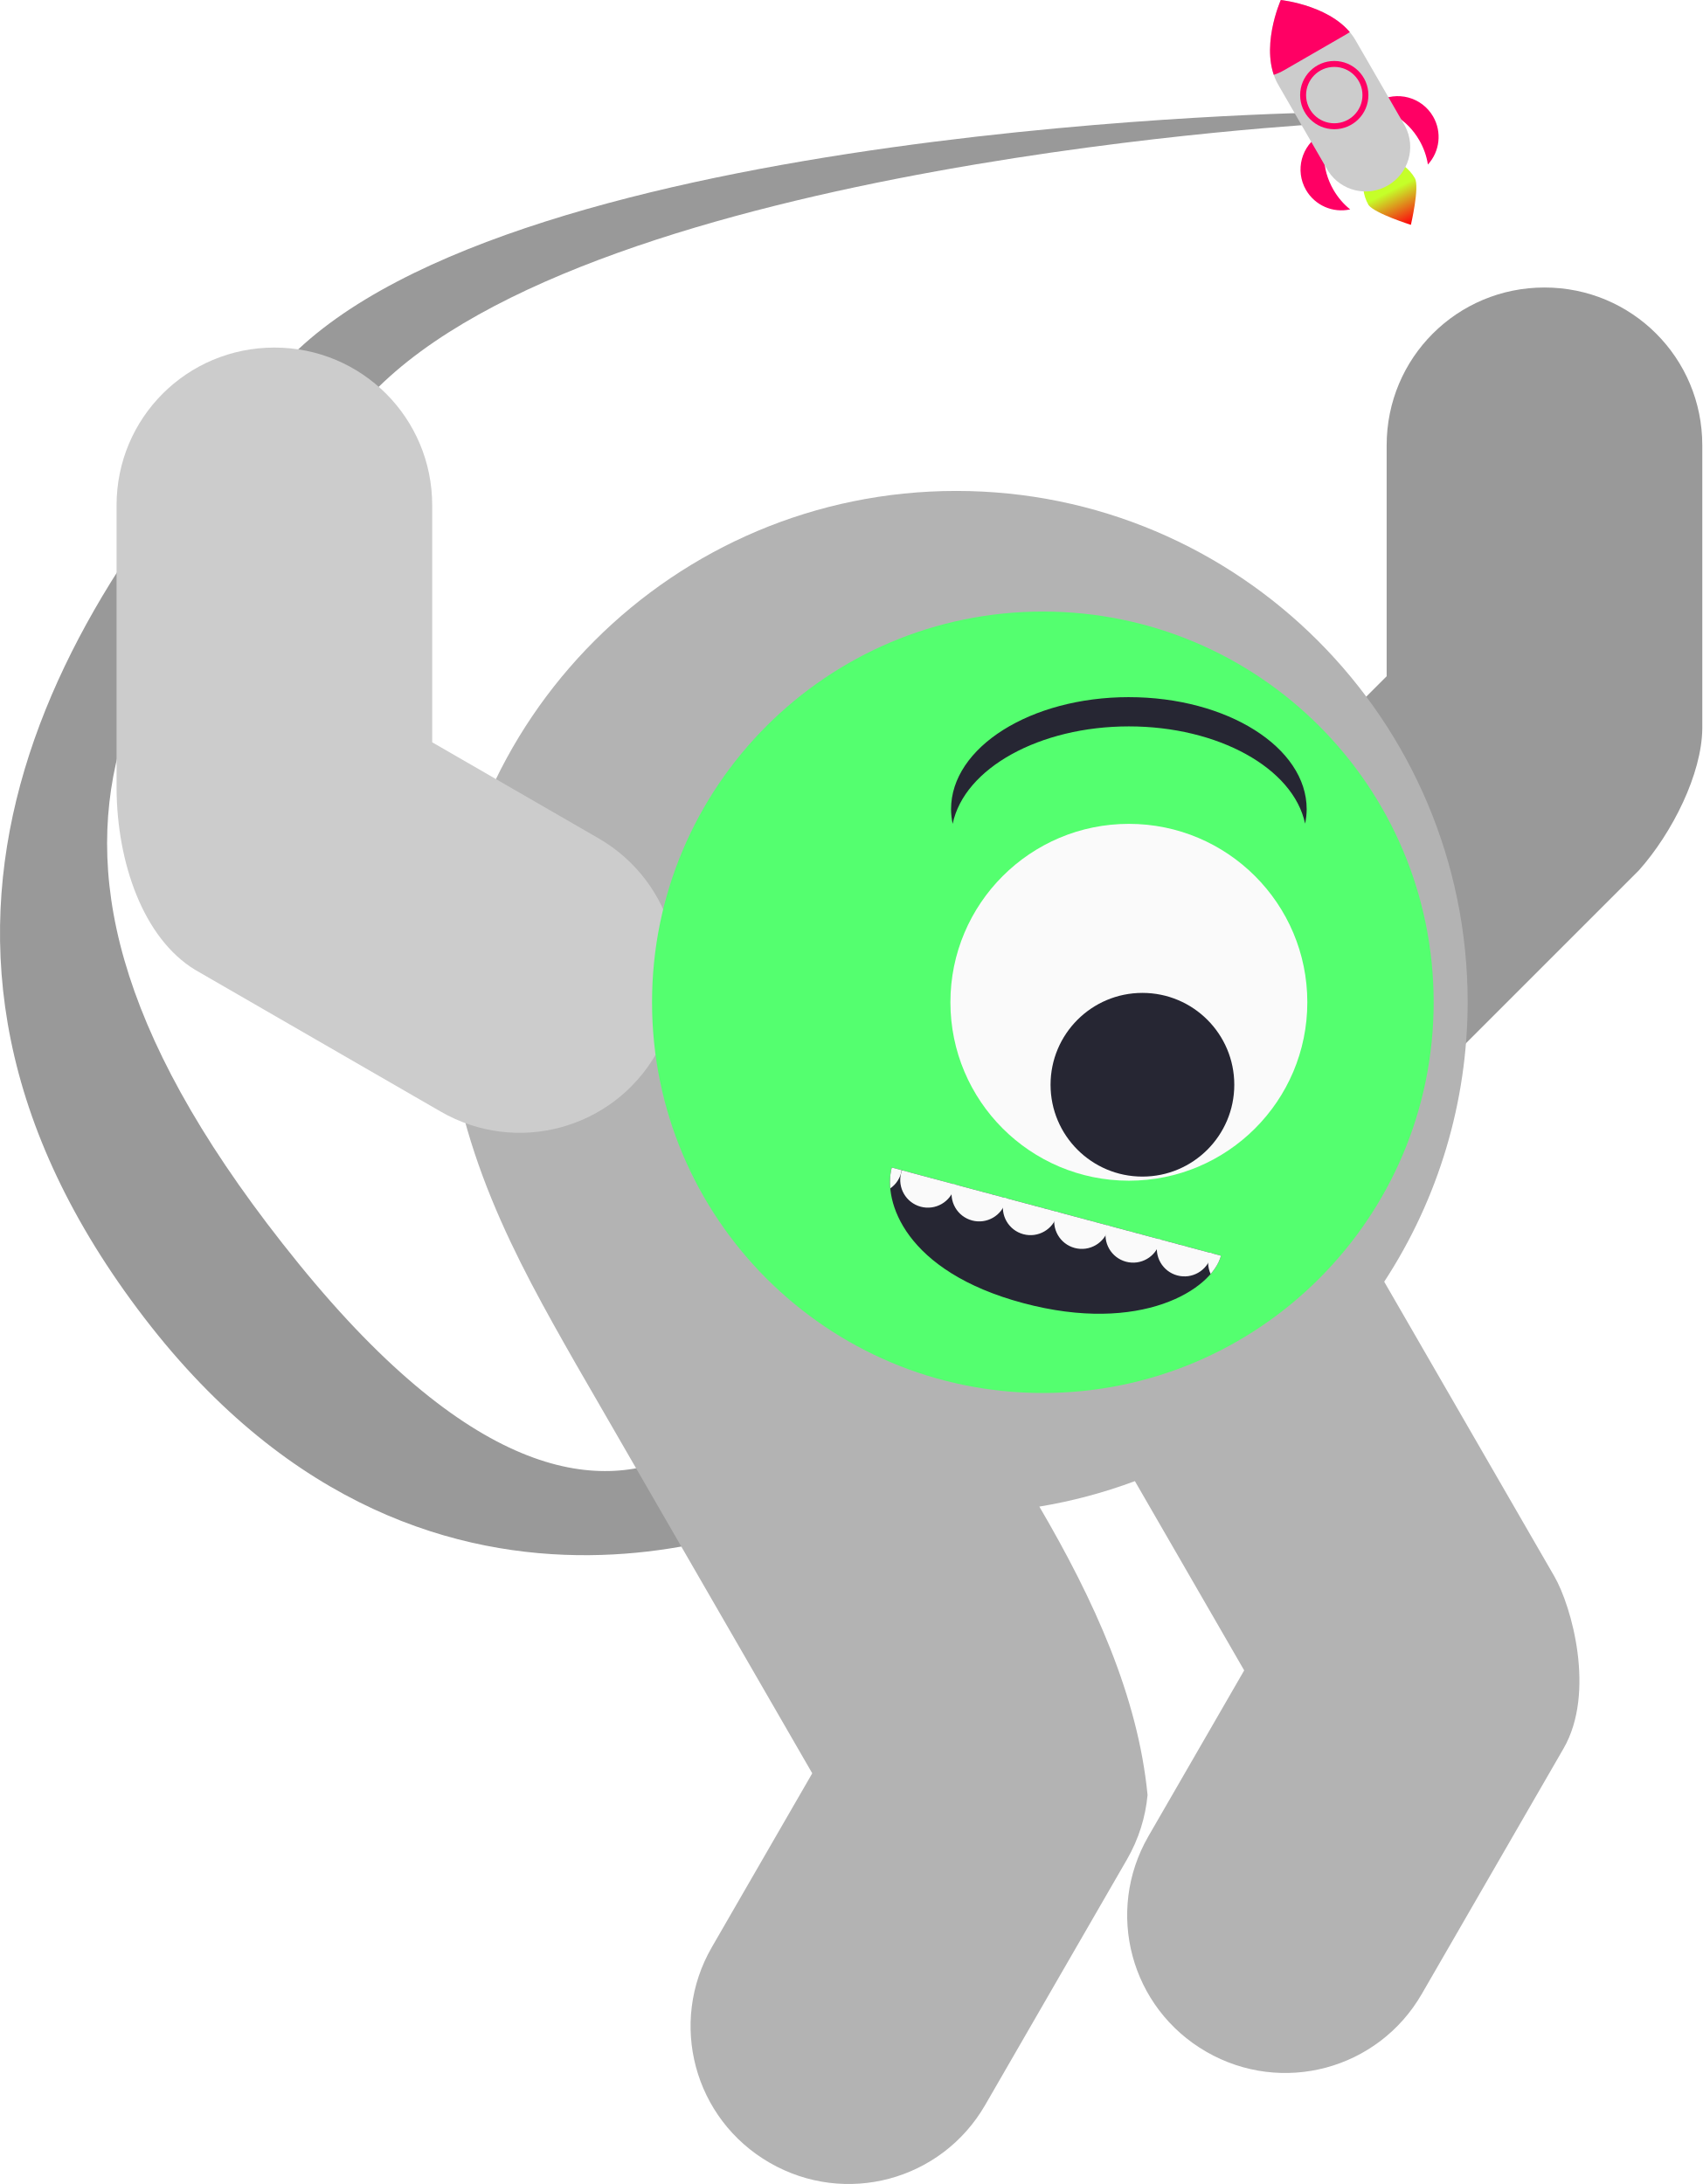
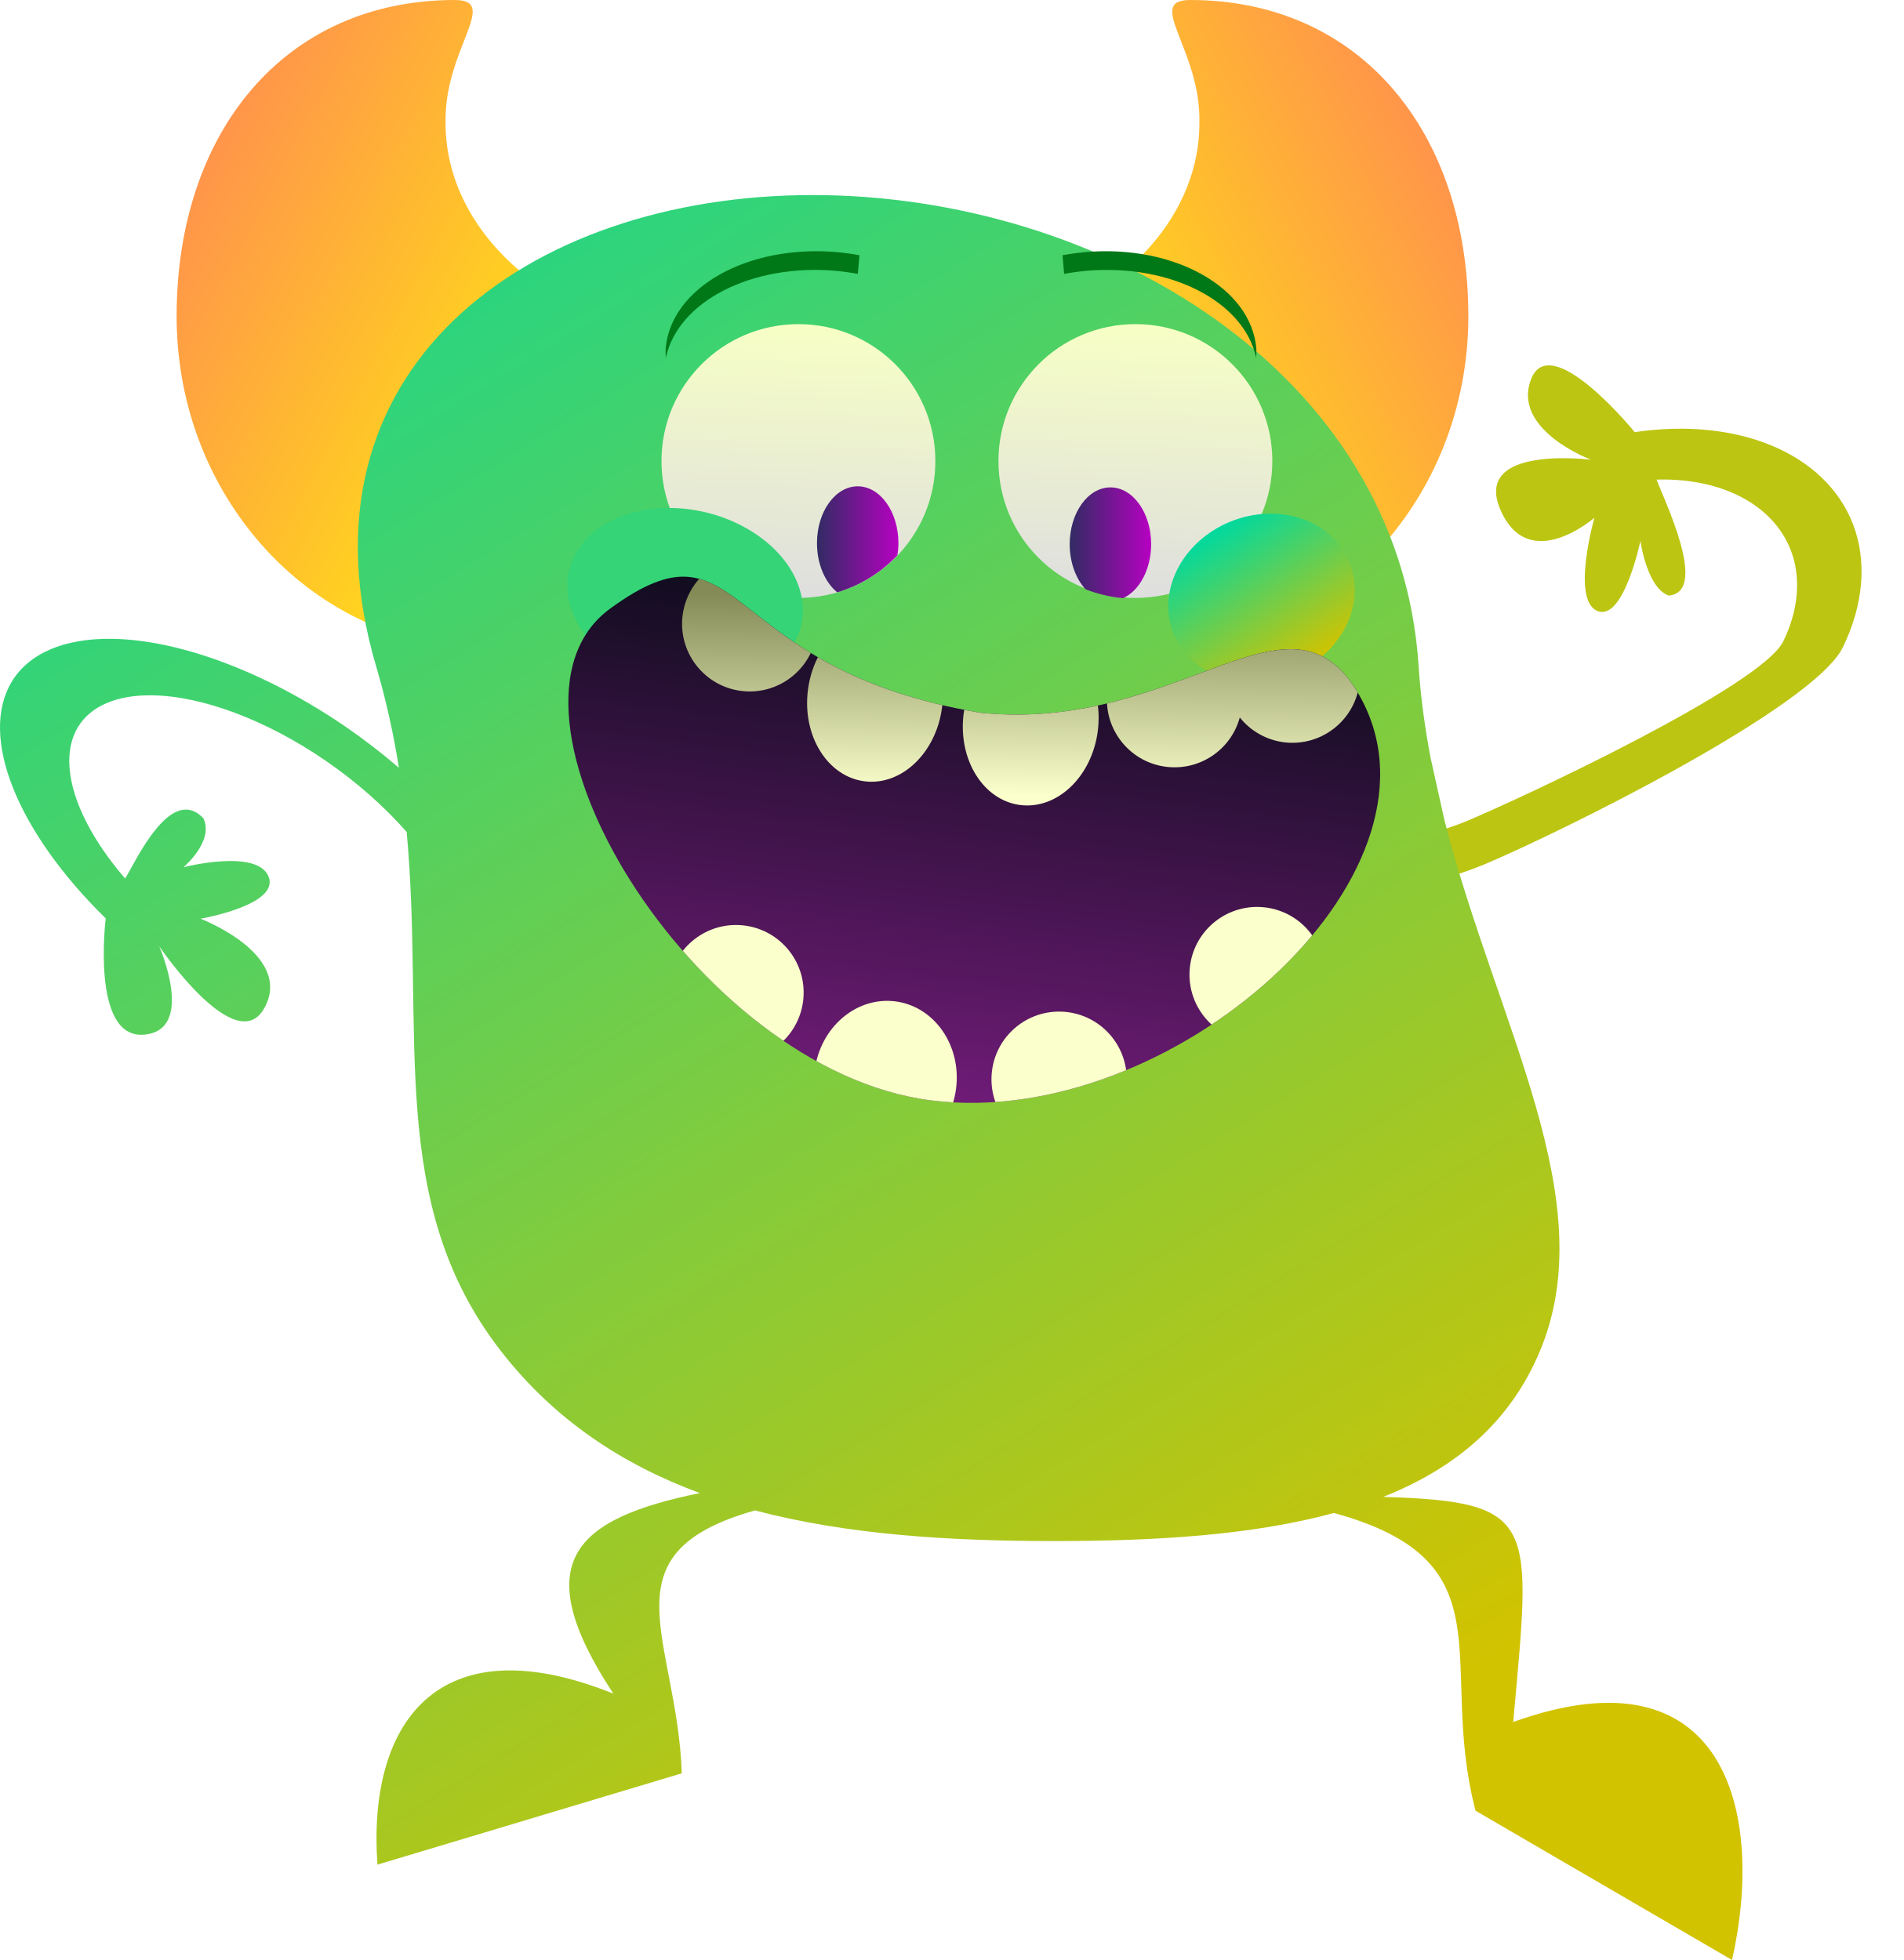
- <svg xmlns="http://www.w3.org/2000/svg" xmlns:xlink="http://www.w3.org/1999/xlink" width="169.555mm" height="217.58mm" viewBox="0 0 169.555 217.58" version="1.1" id="svg5">
-   <defs id="defs2">
-     <linearGradient id="linearGradient22283">
-       <stop style="stop-color:#c5ff29;stop-opacity:1" offset="0" id="stop22279" />
-       <stop style="stop-color:#ff000c;stop-opacity:1" offset="1" id="stop22281" />
+ <svg xmlns="http://www.w3.org/2000/svg" xmlns:xlink="http://www.w3.org/1999/xlink" width="119.578mm" height="123.143mm" viewBox="0 0 119.578 123.143" version="1.1" id="svg9043">
+   <defs id="defs9040">
+     <linearGradient xlink:href="#linearGradient2130" id="linearGradient8812" gradientUnits="userSpaceOnUse" x1="67.26" y1="199.957" x2="213.922" y2="276.925" gradientTransform="translate(500)" />
+     <linearGradient id="linearGradient2130">
+       <stop style="stop-color:#ff8357;stop-opacity:1;" offset="0" id="stop2126" />
+       <stop style="stop-color:#ffff00;stop-opacity:1;" offset="1" id="stop2128" />
    </linearGradient>
-     <clipPath clipPathUnits="userSpaceOnUse" id="clipPath8691">
-       <path id="path8693" style="fill:#2d2d37;fill-opacity:1;stroke-width:1.003;stroke-linecap:round;stroke-linejoin:round" d="m 135.516,166.178 c 0,3.472 -5.642,9.658 -17.824,9.658 -12.182,0 -16.122,-6.186 -16.122,-9.658 z" />
+     <linearGradient xlink:href="#linearGradient2130" id="linearGradient8810" gradientUnits="userSpaceOnUse" gradientTransform="matrix(-1,0,0,1,941.1825,0)" x1="67.26" y1="199.957" x2="213.922" y2="276.925" />
+     <linearGradient xlink:href="#linearGradient1156" id="linearGradient8808" gradientUnits="userSpaceOnUse" x1="176.928" y1="119.568" x2="444.137" y2="554.946" gradientTransform="translate(500)" />
+     <linearGradient id="linearGradient1156">
+       <stop style="stop-color:#00d99f;stop-opacity:1;" offset="0" id="stop1152" />
+       <stop style="stop-color:#d2c300;stop-opacity:1;" offset="1" id="stop1154" />
+     </linearGradient>
+     <linearGradient xlink:href="#linearGradient2908" id="linearGradient8806" gradientUnits="userSpaceOnUse" x1="294.88" y1="276.925" x2="291.961" y2="341.996" gradientTransform="translate(420)" />
+     <linearGradient id="linearGradient2908">
+       <stop style="stop-color:#f7ffc5;stop-opacity:1;" offset="0" id="stop5330" />
+       <stop style="stop-color:#dedede;stop-opacity:1;" offset="1" id="stop5332" />
+     </linearGradient>
+     <linearGradient xlink:href="#linearGradient2908" id="linearGradient8804" gradientUnits="userSpaceOnUse" x1="294.88" y1="276.925" x2="291.961" y2="341.996" gradientTransform="translate(500)" />
+     <linearGradient xlink:href="#linearGradient1156" id="linearGradient8800" gradientUnits="userSpaceOnUse" x1="443.604" y1="-66.03" x2="483.004" y2="-66.03" gradientTransform="translate(267.4758,-407.7304)" />
+     <linearGradient xlink:href="#linearGradient2838-1" id="linearGradient8798" gradientUnits="userSpaceOnUse" x1="148.989" y1="565.398" x2="148.799" y2="484.765" gradientTransform="matrix(1.841137,0.2327673,-0.2327673,1.841137,601.2463,-585.2076)" />
+     <linearGradient id="linearGradient2838-1">
+       <stop style="stop-color:#871f8d;stop-opacity:1;" offset="0" id="stop2834" />
+       <stop style="stop-color:#0e0c1c;stop-opacity:1;" offset="1" id="stop2836" />
+     </linearGradient>
+     <linearGradient xlink:href="#linearGradient2908-1" id="linearGradient8796" gradientUnits="userSpaceOnUse" x1="411.751" y1="565.079" x2="418.52" y2="625.201" />
+     <linearGradient id="linearGradient2908-1">
+       <stop style="stop-color:#848b57;stop-opacity:1;" offset="0" id="stop2904" />
+       <stop style="stop-color:#faffcb;stop-opacity:1;" offset="0.416" id="stop5335" />
+     </linearGradient>
+     <clipPath clipPathUnits="userSpaceOnUse" id="clipPath5603-3">
+       <path id="path5605-6" style="opacity:0.5;fill:#786721;stroke:none;stroke-width:3.78;stroke-linecap:round;stroke-linejoin:round" d="m 450.289,561.516 a 8.653,8.653 0 0 0 -8.564,7.418 8.653,8.653 0 0 0 -5.994,-2.416 8.653,8.653 0 0 0 -8.652,8.652 8.653,8.653 0 0 0 8.652,8.652 8.653,8.653 0 0 0 8.566,-7.441 8.653,8.653 0 0 0 5.992,2.439 8.653,8.653 0 0 0 8.652,-8.652 8.653,8.653 0 0 0 -8.652,-8.652 z m -69.693,2.188 a 8.653,8.653 0 0 0 -8.652,8.652 8.653,8.653 0 0 0 8.652,8.652 8.653,8.653 0 0 0 8.652,-8.652 8.653,8.653 0 0 0 -8.652,-8.652 z m 17.102,5.449 a 8.653,10.674 0 0 0 -8.652,10.674 8.653,10.674 0 0 0 8.652,10.676 8.653,10.674 0 0 0 8.652,-10.676 8.653,10.674 0 0 0 -8.652,-10.674 z m 20.143,0.516 a 8.653,10.674 0 0 0 -8.652,10.674 8.653,10.674 0 0 0 8.652,10.674 8.653,10.674 0 0 0 8.652,-10.674 8.653,10.674 0 0 0 -8.652,-10.674 z m 32.781,30.416 a 8.653,8.653 0 0 0 -8.652,8.652 8.653,8.653 0 0 0 8.652,8.652 8.653,8.653 0 0 0 8.652,-8.652 8.653,8.653 0 0 0 -8.652,-8.652 z m -65.846,10.654 a 8.653,8.653 0 0 0 -8.652,8.652 8.653,8.653 0 0 0 8.652,8.652 8.653,8.653 0 0 0 8.652,-8.652 8.653,8.653 0 0 0 -8.652,-8.652 z m 42.396,5.809 a 8.653,8.653 0 0 0 -8.652,8.654 8.653,8.653 0 0 0 8.652,8.652 8.653,8.653 0 0 0 8.652,-8.652 8.653,8.653 0 0 0 -8.652,-8.654 z m -22.047,1.398 a 9.12,10.085 0 0 0 -9.119,10.084 9.12,10.085 0 0 0 9.119,10.086 9.12,10.085 0 0 0 9.121,-10.086 9.12,10.085 0 0 0 -9.121,-10.084 z" />
    </clipPath>
-     <linearGradient xlink:href="#linearGradient22283" id="linearGradient22285" x1="151.478" y1="65.885" x2="153.224" y2="69.337" gradientUnits="userSpaceOnUse" />
-     <clipPath clipPathUnits="userSpaceOnUse" id="clipPath33417">
-       <path id="path33419" style="fill:#cccccc;fill-opacity:1;stroke-width:0.061;stroke-linecap:round;stroke-linejoin:round" d="m 98.144,110.862 c 0,0 -4.442,3.218 -4.442,7.187 -1.1e-5,1.79 0.002,7.689 0.003,8.975 -0.002,0.049 -0.003,0.099 -0.003,0.148 l -6.7e-5,0.58 c 2.4e-5,0.052 0.001,0.104 0.003,0.155 -7.1e-5,0.001 8.9e-5,0.09 8.9e-5,0.09 l 0.004,-3.4e-4 c 0.126,2.346 2.056,4.197 4.435,4.197 2.379,0 4.309,-1.851 4.435,-4.197 0,0 7e-5,-0.001 7e-5,-0.001 0.004,-0.081 0.007,-0.162 0.007,-0.244 l 7e-5,-0.58 c 0,-0.069 -0.002,-0.138 -0.005,-0.206 0.002,-1.02 0.005,-2.635 0.005,-4.05 l -1.5e-4,-4.867 c 0,-3.969 -4.442,-7.187 -4.442,-7.187 z" />
-     </clipPath>
+     <linearGradient xlink:href="#linearGradient2838" id="linearGradient8802" gradientUnits="userSpaceOnUse" gradientTransform="matrix(0,-1,0.546073,0,612.2625,621.1359)" x1="291.941" y1="341.271" x2="291.941" y2="305.859" />
+     <linearGradient id="linearGradient2838">
+       <stop style="stop-color:#b701c2;stop-opacity:1;" offset="0" id="stop5317" />
+       <stop style="stop-color:#312b63;stop-opacity:1;" offset="1" id="stop5319" />
+     </linearGradient>
+     <linearGradient xlink:href="#linearGradient2838" id="linearGradient8794" gradientUnits="userSpaceOnUse" gradientTransform="matrix(0,-1,0.546073,0,552.2625,620.8786)" x1="291.941" y1="341.271" x2="291.941" y2="305.859" />
  </defs>
-   <g id="layer1" transform="translate(-9.757456,-48.64891)">
-     <path style="fill:#999999;fill-opacity:1;stroke:none;stroke-width:0.265px;stroke-linecap:butt;stroke-linejoin:miter;stroke-opacity:1" d="m 89.93,179.38 c 0,0 -15.11,38.639 -50.427,-4.839 C 4.186,131.061 24.617,110.736 46.933,87.737 69.248,64.738 142.389,60.929 142.389,60.929 l -0.702,-1.081 c 0,0 -80.641,1.083 -103.313,24.683 -22.673,23.6 -43.489,57.295 -14.225,95.432 29.264,38.137 66.632,18.637 66.632,18.637 z" id="path16372" />
-     <path id="rect1336" style="fill:#999999;stroke:none;stroke-width:16.375;stroke-linecap:round;stroke-linejoin:round" d="m 618.305,292.123 c -32.914,0 -59.412,26.496 -59.412,59.41 v 86.969 l -64.533,64.535 c -23.274,23.274 -23.274,60.746 0,84.02 23.274,23.274 60.746,23.274 84.02,0 l 75.471,-75.473 c 12.721,-14.299 23.659,-36.372 23.865,-53.318 V 351.533 c 0,-32.914 -26.496,-59.41 -59.41,-59.41 z" transform="scale(0.2645833)" />
-     <path id="path846" style="fill:#b3b3b3;stroke:none;stroke-width:10.869;stroke-linecap:round;stroke-linejoin:round" d="m 396.85,368.723 c -106.335,6e-4 -192.536,86.202 -192.535,192.537 3.665,55.145 26.663,96.389 49.369,136.217 l 88.971,154.104 -37.799,65.471 c -16.457,28.504 -6.758,64.699 21.746,81.156 28.504,16.457 64.701,6.76 81.158,-21.744 L 461.125,884.029 c 4.455,-7.717 6.991,-15.997 7.758,-24.297 -3.637,-37.225 -20.149,-73.391 -40.734,-108.578 12.271,-2.028 24.316,-5.24 35.967,-9.592 l 41.145,71.264 -36.043,62.428 c -16.457,28.504 -6.758,64.699 21.746,81.156 28.504,16.457 64.699,6.758 81.156,-21.746 l 53.367,-92.432 c 12.174,-21.085 3.02,-53.578 -3.445,-64.777 -2.604,-4.509 -33.574,-58.151 -64.072,-110.977 20.464,-31.28 31.381,-67.84 31.418,-105.219 4.7e-4,-106.336 -86.202,-192.538 -192.537,-192.537 z" transform="scale(0.2645833)" />
-     <path id="rect1334" style="fill:#cccccc;stroke:none;stroke-width:16.375;stroke-linecap:round;stroke-linejoin:round" d="m 140.172,314.742 c -32.914,0 -59.412,26.496 -59.412,59.41 v 106.732 c 0.185,27.829 10.042,56.269 29.561,68.152 l 92.432,53.367 c 28.504,16.457 64.701,6.758 81.158,-21.746 16.457,-28.504 6.758,-64.699 -21.746,-81.156 l -62.582,-36.133 v -89.217 c 0,-32.914 -26.496,-59.41 -59.41,-59.41 z" transform="scale(0.2645833)" />
-     <circle style="fill:#54ff6f;fill-opacity:1;stroke:none;stroke-width:3.781;stroke-linecap:round;stroke-linejoin:round" id="path2984" cx="113.629" cy="148.5" r="38.926" />
-     <circle style="fill:#fafafa;fill-opacity:1;stroke:none;stroke-width:1.726;stroke-linecap:round;stroke-linejoin:round" id="circle3084" cx="122.197" cy="148.5" r="17.775" />
-     <circle style="fill:#262633;fill-opacity:1;stroke:none;stroke-width:0.889;stroke-linecap:round;stroke-linejoin:round" id="circle3104" cx="123.547" cy="156.716" r="9.15" />
-     <path id="circle3124" style="fill:#262633;fill-opacity:1;stroke-width:1.003;stroke-linecap:round;stroke-linejoin:round" d="m 131.372,173.75 c -0.899,3.353 -7.95,7.869 -19.717,4.716 -11.767,-3.153 -13.971,-10.148 -13.073,-13.502 z" />
-     <g id="g8502" transform="rotate(15,104.6873,154.2269)" clip-path="url(#clipPath8691)" style="fill:#fafafa;fill-opacity:1">
-       <circle style="fill:#fafafa;fill-opacity:1;stroke:none;stroke-width:0.2;stroke-linecap:round;stroke-linejoin:round;stroke-miterlimit:4;stroke-dasharray:none;stroke-opacity:1" id="circle8406" cx="99.857" cy="166.449" r="2.753" />
-       <circle style="fill:#fafafa;fill-opacity:1;stroke:none;stroke-width:0.2;stroke-linecap:round;stroke-linejoin:round;stroke-miterlimit:4;stroke-dasharray:none;stroke-opacity:1" id="circle8448" cx="105.364" cy="166.449" r="2.753" />
-       <circle style="fill:#fafafa;fill-opacity:1;stroke:none;stroke-width:0.2;stroke-linecap:round;stroke-linejoin:round;stroke-miterlimit:4;stroke-dasharray:none;stroke-opacity:1" id="circle8450" cx="110.655" cy="166.449" r="2.753" />
-       <circle style="fill:#fafafa;fill-opacity:1;stroke:none;stroke-width:0.2;stroke-linecap:round;stroke-linejoin:round;stroke-miterlimit:4;stroke-dasharray:none;stroke-opacity:1" id="circle8452" cx="115.947" cy="166.449" r="2.753" />
-       <circle style="fill:#fafafa;fill-opacity:1;stroke:none;stroke-width:0.2;stroke-linecap:round;stroke-linejoin:round;stroke-miterlimit:4;stroke-dasharray:none;stroke-opacity:1" id="circle8454" cx="121.238" cy="166.449" r="2.753" />
-       <circle style="fill:#fafafa;fill-opacity:1;stroke:none;stroke-width:0.2;stroke-linecap:round;stroke-linejoin:round;stroke-miterlimit:4;stroke-dasharray:none;stroke-opacity:1" id="circle8456" cx="126.53" cy="166.449" r="2.753" />
-       <circle style="fill:#fafafa;fill-opacity:1;stroke:none;stroke-width:0.2;stroke-linecap:round;stroke-linejoin:round;stroke-miterlimit:4;stroke-dasharray:none;stroke-opacity:1" id="circle8474" cx="131.822" cy="166.449" r="2.753" />
-       <circle style="fill:#fafafa;fill-opacity:1;stroke:none;stroke-width:0.2;stroke-linecap:round;stroke-linejoin:round;stroke-miterlimit:4;stroke-dasharray:none;stroke-opacity:1" id="circle8492" cx="137.113" cy="166.449" r="2.753" />
-     </g>
-     <path id="path10216" style="fill:#262633;fill-opacity:1;stroke:none;stroke-width:0.139;stroke-linecap:round;stroke-linejoin:round;stroke-miterlimit:4;stroke-dasharray:none;stroke-opacity:1" d="m 122.197,118.101 a 17.711,11.167 0 0 0 -17.711,11.167 17.711,11.167 0 0 0 0.161,1.457 17.711,11.167 0 0 1 17.55,-9.71 17.711,11.167 0 0 1 17.554,9.689 17.711,11.167 0 0 0 0.157,-1.435 17.711,11.167 0 0 0 -17.711,-11.167 z" />
-     <g id="g33517" transform="translate(6.609838,-17.9009)">
-       <g id="g33427" transform="translate(-9.705237,19.61224)">
-         <path id="path21833" style="fill:url(#linearGradient22285);fill-opacity:1;stroke:none;stroke-width:0.064;stroke-linecap:round;stroke-linejoin:round;stroke-miterlimit:4;stroke-dasharray:none;stroke-opacity:1" d="m 148.231,63.21 c -0.373,0.216 -0.709,0.49 -0.996,0.812 0.501,-0.082 1.035,-0.051 1.575,0.091 -0.342,1.087 -0.213,2.267 0.356,3.254 0.653,0.85 4.218,1.97 4.218,1.97 0,0 0.879,-3.767 0.403,-4.638 -0.57,-0.987 -1.527,-1.689 -2.639,-1.936 0.147,-0.538 0.387,-1.016 0.708,-1.409 -0.422,0.088 -0.827,0.242 -1.201,0.457 -0.413,0.239 -0.781,0.548 -1.086,0.915 -0.471,0.082 -0.924,0.246 -1.338,0.485 z" />
-         <path id="path21724" style="fill:#ff0064;fill-opacity:1;stroke:none;stroke-width:0.064;stroke-linecap:round;stroke-linejoin:round;stroke-miterlimit:4;stroke-dasharray:none;stroke-opacity:1" d="m 150.043,57.06 a 4.067,4.067 0 0 0 -0.996,0.812 5.424,4.067 60 0 1 5.174,3.04 5.424,4.067 60 0 1 0.855,2.417 4.067,4.067 0 0 0 0.523,-4.779 4.067,4.067 0 0 0 -5.556,-1.489 z" />
-         <path id="path21831" style="fill:#ff0064;fill-opacity:1;stroke:none;stroke-width:0.064;stroke-linecap:round;stroke-linejoin:round;stroke-miterlimit:4;stroke-dasharray:none;stroke-opacity:1" d="m 144.423,60.305 a 4.067,4.067 0 0 1 1.201,-0.457 5.424,4.067 60 0 0 0.046,6.001 5.424,4.067 60 0 0 1.666,1.949 4.067,4.067 0 0 1 -4.401,-1.937 4.067,4.067 0 0 1 1.489,-5.556 z" />
-         <path id="path24551" style="fill:#cccccc;fill-opacity:1;stroke-width:0.061;stroke-linecap:round;stroke-linejoin:round" d="m 140.426,46.938 c 0,0 -2.238,5.007 -0.253,8.445 0.895,1.551 3.847,6.658 4.49,7.771 0.023,0.043 0.047,0.087 0.072,0.13 l 0.29,0.503 c 0.026,0.045 0.053,0.089 0.08,0.133 6.5e-4,0.001 0.045,0.078 0.045,0.078 l 0.003,-0.002 c 1.282,1.968 3.879,2.607 5.939,1.417 2.06,-1.189 2.806,-3.758 1.742,-5.852 0,0 -4.9e-4,-9.88e-4 -4.9e-4,-9.89e-4 -0.037,-0.072 -0.075,-0.144 -0.116,-0.214 l -0.29,-0.503 c -0.035,-0.06 -0.07,-0.119 -0.107,-0.176 -0.509,-0.885 -1.313,-2.285 -2.021,-3.51 l -2.433,-4.215 c -1.985,-3.437 -7.44,-4.003 -7.44,-4.003 z" />
-         <circle style="opacity:1;fill:#ff0064;fill-opacity:1;stroke:none;stroke-width:0.2;stroke-linecap:round;stroke-linejoin:round;stroke-miterlimit:4;stroke-dasharray:none;stroke-opacity:1" id="path30418" cx="145.751" cy="56.412" r="3.4" />
-         <rect style="opacity:1;fill:#ff0064;fill-opacity:1;stroke:none;stroke-width:0.2;stroke-linecap:round;stroke-linejoin:round;stroke-miterlimit:4;stroke-dasharray:none;stroke-opacity:1" id="rect33333" width="18.632" height="11.515" x="89.195" y="105.57" ry="5.758" transform="rotate(-30)" clip-path="url(#clipPath33417)" />
-       </g>
-       <circle style="opacity:1;fill:#cccccc;fill-opacity:1;stroke:none;stroke-width:0.165;stroke-linecap:round;stroke-linejoin:round;stroke-miterlimit:4;stroke-dasharray:none;stroke-opacity:1" id="circle30500" cx="136.046" cy="76.024" r="2.808" />
+   <g id="layer1" transform="translate(-25.7875,-81.89466)">
+     <g id="g8832" transform="matrix(0.2645833,0,0,0.2645833,-113.2062,28.98938)">
+       <path id="path8766" style="fill:url(#linearGradient8812);fill-opacity:1;stroke:none;stroke-width:7.263;stroke-linecap:round;stroke-linejoin:round" d="m 633.351,199.957 c -40.601,5.9e-4 -66.091,31.58 -66.091,75.112 -1.5e-4,43.533 32.913,78.823 73.514,78.824 38.365,-0.085 70.218,-31.788 73.148,-72.804 -4.236,0.639 -8.541,0.98 -12.86,1.019 -38.635,8.4e-4 -69.955,-23.692 -69.955,-52.919 -0.413,-17.431 13.031,-29.186 2.244,-29.232 z" />
+       <path id="path8768" style="fill:url(#linearGradient8810);fill-opacity:1;stroke:none;stroke-width:7.263;stroke-linecap:round;stroke-linejoin:round" d="m 807.831,199.957 c 40.601,5.9e-4 66.091,31.58 66.091,75.112 1.5e-4,43.533 -32.913,78.823 -73.514,78.824 -38.365,-0.085 -70.218,-31.788 -73.148,-72.804 4.236,0.639 8.541,0.98 12.86,1.019 38.635,8.4e-4 69.955,-23.692 69.955,-52.919 0.413,-17.431 -13.031,-29.186 -2.244,-29.232 z" />
+       <path d="m 855.641,399.445 c 6.008,-0.569 12.146,-2.126 18.021,-4.571 13.115,-5.505 69.881,-31.995 75.039,-42.648 3.653,-7.544 4.265,-15.165 1.743,-21.683 -4.201,-10.747 -16.389,-17.14 -31.83,-16.697 1.813,4.943 12.468,26.673 2.889,27.534 -5.201,-1.799 -6.727,-12.98 -6.727,-12.98 0,0 -4.022,19.28 -10.25,16.625 -6.228,-2.655 -0.676,-22.124 -0.676,-22.124 0,0 -15.588,13.627 -22.309,-1.888 -6.72,-15.516 21.51,-11.886 21.51,-11.886 0,0 -18.866,-7.057 -14.247,-19.088 4.619,-12.032 24.611,12.531 24.611,12.531 24.608,-3.622 45.276,5.069 51.795,21.779 3.404,8.798 2.577,19.086 -2.354,29.269 -6.964,14.382 -67.48,44.189 -85.187,51.62 -3.296,1.35 -6.66,2.497 -10.054,3.427" style="fill:#bcc511;fill-opacity:1;stroke-width:7.821;stroke-linecap:round;stroke-linejoin:round" id="path8770" />
+       <path id="path8772" style="opacity:1;fill:url(#linearGradient8808);fill-opacity:1;stroke-width:7.821;stroke-linecap:round;stroke-linejoin:round" d="m 718.274,246.274 c -67.941,0 -124.395,41.614 -103.634,111.946 2.424,8.212 4.147,16.226 5.393,24.056 -4.03,-3.469 -8.302,-6.76 -12.74,-9.812 -18.86,-12.898 -39.329,-20.59 -55.387,-20.812 -11.37,-0.158 -19.747,3.446 -23.832,10.254 -7.718,12.978 1.202,35.382 22.357,56.145 0,0 -3.552,28.508 8.978,27.601 12.53,-0.907 3.726,-20.986 3.726,-20.986 0,0 18.4,27.114 25.068,14.459 6.667,-12.655 -15.281,-21.012 -15.281,-21.012 0,0 18.838,-3.209 16.177,-9.975 -2.661,-6.766 -20.211,-2.251 -20.211,-2.251 0,0 7.29,-6.114 4.752,-11.588 -7.821,-8.315 -16.228,10.535 -18.598,14.27 -11.895,-13.803 -16.197,-27.551 -11.24,-35.905 3.025,-5.044 9.229,-7.714 17.652,-7.597 11.894,0.165 27.057,5.862 41.027,15.415 7.32,5.014 13.981,10.862 19.399,17.036 4.352,47.572 -5.018,88.035 22.386,123.28 12.743,16.389 28.896,26.938 47.214,33.705 -29.801,6.106 -41.122,16.351 -20.537,47.624 -42.109,-16.919 -58.404,7.52 -56,40.603 l 72.249,-21.679 c -1.125,-32.218 -18.918,-52.207 17.391,-62.43 21.827,5.773 46.083,7.275 71.107,7.275 24.114,0 47.011,-1.402 66.323,-6.666 42.123,11.543 24.405,35.349 33.611,70.701 l 60.904,35.449 c 7.912,-35.093 -1.551,-74.658 -51.951,-56.515 4.222,-47.505 6.244,-52.323 -30.867,-53.456 16.915,-6.718 30.041,-17.497 37.199,-34.611 15.015,-35.9 -10.091,-77.196 -22.625,-125.922 l -3.284,-14.752 c -1.354,-7.151 -2.396,-14.436 -2.874,-21.903 -4.508,-70.332 -75.908,-111.946 -143.849,-111.946 z M 868.282,394.875 c 0.765,-1.301 1.585,-2.584 2.465,-3.842 -0.879,1.258 -1.7,2.541 -2.465,3.842 z m 2.465,-3.842 c 0.879,-1.258 1.816,-2.495 2.802,-3.701 -0.986,1.206 -1.923,2.442 -2.802,3.701 z m 2.802,-3.701 c 0.986,-1.206 2.022,-2.383 3.106,-3.527 -1.085,1.144 -2.12,2.321 -3.106,3.527 z m 3.106,-3.527 c 1.085,-1.144 2.217,-2.252 3.393,-3.324 -1.175,1.072 -2.308,2.18 -3.393,3.324 z m 3.393,-3.324 c 2.634,-2.388 7.612,-6.696 13.781,-11.813 -6.169,5.117 -11.146,9.424 -13.781,11.813 z m 13.781,-11.813 c 6.169,-5.117 13.531,-11.045 20.932,-16.68 -7.401,5.635 -14.763,11.564 -20.932,16.68 z m 20.932,-16.68 c 3.701,-2.818 7.413,-5.561 10.99,-8.094 -3.577,2.533 -7.289,5.276 -10.99,8.094 z m 10.99,-8.094 c 3.577,-2.533 7.019,-4.853 10.185,-6.825 -3.166,1.972 -6.608,4.292 -10.185,6.825 z m 10.185,-6.825 c 3.166,-1.972 6.055,-3.592 8.521,-4.726 -2.466,1.134 -5.356,2.755 -8.521,4.726 z m 8.521,-4.726 c 1.233,-0.567 2.359,-1.013 3.364,-1.319 -1.004,0.306 -2.13,0.752 -3.364,1.319 z m 3.364,-1.319 c 1.004,-0.306 1.885,-0.472 2.624,-0.482 -0.74,0.01 -1.62,0.176 -2.624,0.482 z m 2.624,-0.482 c 2.095,-0.029 4.116,0.115 6.042,0.428 -1.926,-0.313 -3.947,-0.457 -6.042,-0.428 z m 6.042,0.428 c 1.926,0.313 3.759,0.794 5.48,1.435 -1.722,-0.642 -3.555,-1.123 -5.48,-1.435 z m 5.48,1.435 c 1.722,0.642 3.331,1.442 4.813,2.399 -1.483,-0.958 -3.092,-1.758 -4.813,-2.399 z m 4.813,2.399 c 1.483,0.958 2.839,2.074 4.049,3.335 -1.209,-1.261 -2.566,-2.377 -4.049,-3.335 z m 4.049,3.335 c 0.995,1.044 1.877,2.172 2.642,3.374 -0.766,-1.202 -1.647,-2.33 -2.642,-3.374 z m 2.642,3.374 c 0.766,1.202 1.415,2.477 1.95,3.817 -0.535,-1.34 -1.185,-2.614 -1.95,-3.817 z m 1.95,3.817 c 0.535,1.34 0.954,2.745 1.258,4.201 -0.304,-1.456 -0.723,-2.861 -1.258,-4.201 z m 1.258,4.201 c 0.304,1.456 0.494,2.965 0.565,4.516 -0.072,-1.552 -0.262,-3.06 -0.565,-4.516 z m 0.565,4.516 c 0.072,1.552 0.028,3.147 -0.134,4.774 0.162,-1.626 0.206,-3.222 0.134,-4.774 z m -0.134,4.774 c -0.162,1.626 -0.442,3.282 -0.837,4.962 0.396,-1.68 0.676,-3.336 0.837,-4.962 z m -0.837,4.962 c -0.396,1.68 -0.91,3.383 -1.54,5.096 0.631,-1.713 1.145,-3.416 1.54,-5.096 z m -1.54,5.096 c -0.631,1.713 -1.38,3.44 -2.247,5.165 0.867,-1.725 1.616,-3.452 2.247,-5.165 z" />
+       <circle style="fill:url(#linearGradient8806);fill-opacity:1;stroke:none;stroke-width:7.014;stroke-linecap:round;stroke-linejoin:round" id="circle8774" cx="714.88" cy="309.436" r="32.511" />
+       <ellipse style="opacity:1;fill:#34d477;fill-opacity:1;stroke-width:3.161;stroke-linecap:round;stroke-linejoin:round" id="ellipse8782" cx="-77.683" cy="-746.9" transform="matrix(-0.7096244,0.7045801,-0.8473075,-0.5311027,0,0)" rx="22.367" ry="27.168" />
+       <circle style="fill:url(#linearGradient8804);fill-opacity:1;stroke:none;stroke-width:7.014;stroke-linecap:round;stroke-linejoin:round" id="circle8776" cx="794.88" cy="309.436" r="32.511" />
+       <ellipse style="opacity:1;fill:url(#linearGradient8800);fill-opacity:1;stroke-width:2.695;stroke-linecap:round;stroke-linejoin:round" id="ellipse8780" cx="730.78" cy="-473.76" transform="matrix(0.5806103,0.8141816,-0.8454134,0.5341125,0,0)" rx="19.7" ry="22.409" />
+       <path id="path8784" style="fill:url(#linearGradient8798);fill-opacity:1;stroke:none;stroke-width:6.754;stroke-linecap:round;stroke-linejoin:round" d="m 670.195,344.468 c -32.238,23.487 19.436,109.613 76.234,116.793 56.797,7.179 124.48,-53.015 102.2,-95.131 -16.32,-30.85 -42.372,8.005 -90.562,3.074 -62.923,-10.542 -55.634,-48.224 -87.872,-24.736 z" />
+       <path id="path8786" style="fill:url(#linearGradient8796);fill-opacity:1;stroke:none;stroke-width:3.639;stroke-linecap:round;stroke-linejoin:round" d="m 362.645,572.657 c -15.647,14.735 17.799,57.285 48.648,57.285 30.849,-5.9e-4 62.964,-36.755 48.206,-57.764 -10.81,-15.389 -22.111,7.143 -48.206,7.764 -34.351,-1.383 -33.001,-22.02 -48.648,-7.285 z" clip-path="url(#clipPath5603-3)" transform="matrix(1.841137,0.2327673,-0.2327673,1.841137,135.8118,-794.2833)" />
+       <path id="path8778" style="fill:url(#linearGradient8802);fill-opacity:1;fill-rule:nonzero;stroke:none;stroke-width:2.465;stroke-linecap:round;stroke-linejoin:round" d="m 788.953,315.693 a 9.669,13.501 0 0 0 -9.67,13.502 9.669,13.501 0 0 0 3.771,10.697 32.511,32.511 0 0 0 8.906,2.104 9.669,13.501 0 0 0 6.66,-12.801 9.669,13.501 0 0 0 -9.668,-13.502 z" />
+       <path id="path8788" style="fill:url(#linearGradient8794);fill-opacity:1;fill-rule:nonzero;stroke:none;stroke-width:2.465;stroke-linecap:round;stroke-linejoin:round" d="m 728.953,315.436 a 9.669,13.501 0 0 0 -9.67,13.502 9.669,13.501 0 0 0 4.816,11.676 32.511,32.511 0 0 0 14.281,-8.801 9.669,13.501 0 0 0 0.24,-2.875 9.669,13.501 0 0 0 -9.668,-13.502 z" />
+       <path id="path8790" style="opacity:1;fill:#007817;fill-opacity:1;fill-rule:nonzero;stroke-width:4.574;stroke-linecap:round;stroke-linejoin:round" d="m 724.025,259.825 a 38.53,26.311 4.973 0 0 -40.665,22.872 38.53,26.311 4.973 0 0 0.038,2.238 38.53,26.311 4.973 0 1 40.242,-20.676 38.53,26.311 4.973 0 1 5.345,0.738 l 0.386,-4.43 a 38.53,26.311 4.973 0 0 -5.344,-0.741 z" />
+       <path id="path8792" style="opacity:1;fill:#007817;fill-opacity:1;fill-rule:nonzero;stroke-width:4.574;stroke-linecap:round;stroke-linejoin:round" d="m 782.922,259.825 a 26.311,38.53 85.027 0 1 40.665,22.872 26.311,38.53 85.027 0 1 -0.038,2.238 26.311,38.53 85.027 0 0 -40.242,-20.676 26.311,38.53 85.027 0 0 -5.345,0.738 l -0.386,-4.43 a 26.311,38.53 85.027 0 1 5.344,-0.741 z" />
    </g>
  </g>
</svg>
